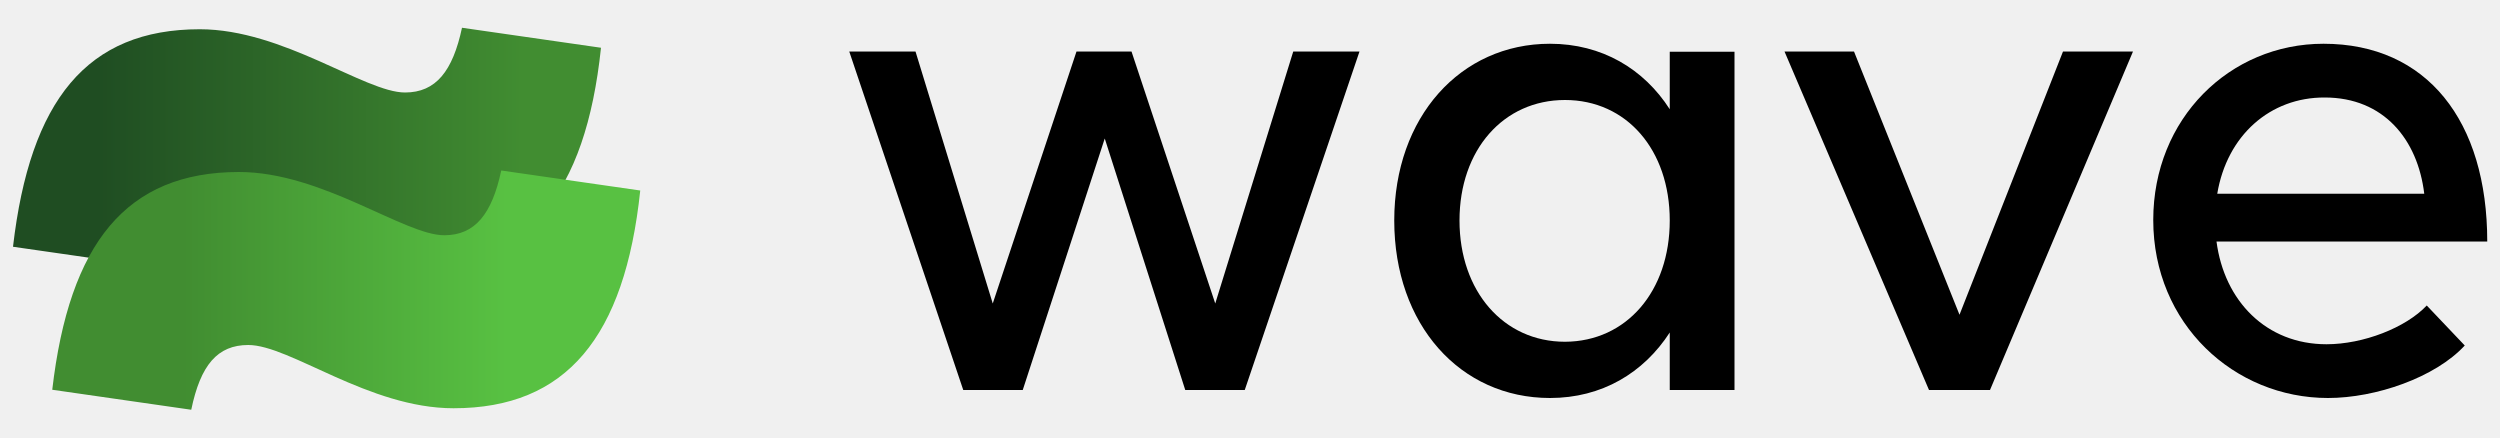
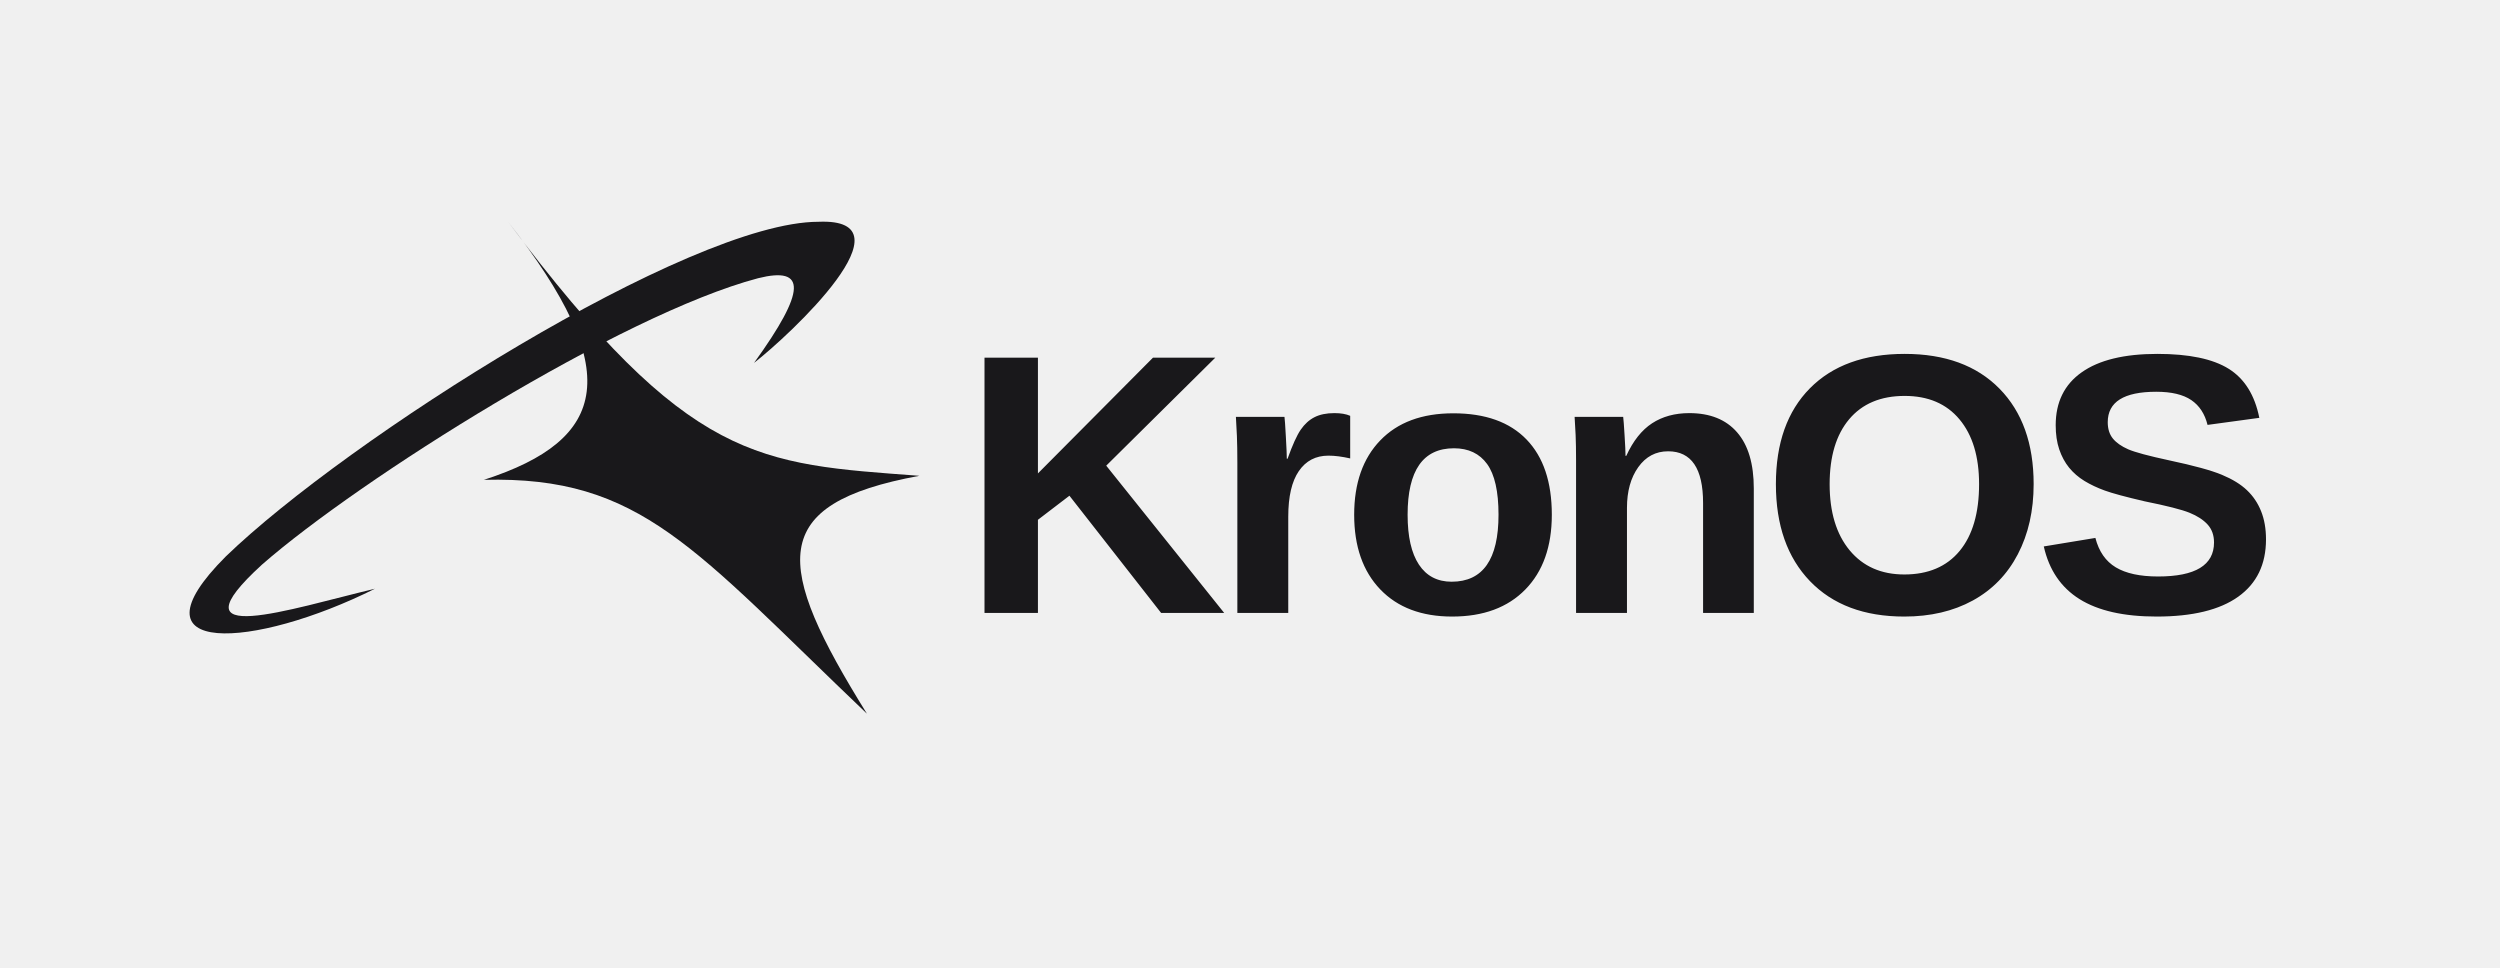
- <svg xmlns="http://www.w3.org/2000/svg" version="1.1" id="Layer_1" x="0px" y="0px" viewBox="0 0 1000 175" style="enable-background:new 0 0 1000 175;" xml:space="preserve">
-   <style type="text/css">
- 	.st0{fill:url(#SVGID_1_);}
- 	.st1{fill:url(#SVGID_00000097467401116752621440000013265923851559160252_);}
- 	.st2{fill:#FFFFFF;}
- 	.st3{fill:#58C142;}
- 	.st4{fill:url(#SVGID_00000026844058065691411450000001084298207851076753_);}
- 	.st5{fill:url(#SVGID_00000140695609015829564530000017877493759276215708_);}
- 	.st6{fill:url(#SVGID_00000172429467579424709090000016892278147863045285_);}
- 	.st7{fill:url(#SVGID_00000111161844774090145740000012271107721736914070_);}
- 	.st8{fill:url(#SVGID_00000159463458951391818050000007934417898368699555_);}
- 	.st9{fill:url(#SVGID_00000114048161574266679140000001630328408055608234_);}
- 	.st10{fill:url(#SVGID_00000181790832707237646570000012870231436607310721_);}
- 	.st11{fill:url(#SVGID_00000182504551275047381220000018143622223532349093_);}
- 	.st12{fill:url(#SVGID_00000182503296231706301150000015159284117431565225_);}
- 	.st13{fill:url(#SVGID_00000157991892590648824540000004483708798912232327_);}
- </style>
-   <g>
-     <path d="M339.7,20.6h26.5l30.9,100.8l33.5-100.8h22l33.5,100.8l31.2-100.8h26.5L497.9,156h-23.8L441.9,55.4L409.1,156h-23.8   L339.7,20.6z" />
-     <path d="M693.8,20.6V156h-25.9V133c-10.5,16.2-27.2,26.2-47.9,26.2c-35.9,0-62.3-29.3-62.3-71c0-41.4,26.5-70.7,62.3-70.7   c20.7,0,37.5,10,47.9,26.2v-23H693.8z M667.9,88.2c0-28.3-17.3-48.2-41.9-48.2c-24.6,0-42.2,19.9-42.2,48.2   c0,28.3,17.6,48.5,42.2,48.5C650.6,136.6,667.9,116.5,667.9,88.2z" />
-     <path d="M713.8,20.6h27.8l42.2,105.3l41.4-105.3h28L796,156h-24.4L713.8,20.6z" />
-     <path d="M970.7,122.2l15.2,16c-11.8,12.8-35.6,21-54.7,21c-37.5,0-69.9-29.6-69.9-71.2c0-40.6,30.6-70.5,68.1-70.5   c41.4,0,65.5,30.9,65.5,79.1H886.6c3.1,23.8,19.9,41.1,44,41.1C945.3,137.7,962.3,131.1,970.7,122.2z M886.9,77.5h82.8   c-2.6-21.7-16.2-38.5-39.8-38.5C908.1,38.9,890.8,54.1,886.9,77.5z" />
-   </g>
-   <g>
-     <linearGradient id="SVGID_1_" gradientUnits="userSpaceOnUse" x1="5.213" y1="58.909" x2="240.448" y2="58.909">
-       <stop offset="0.142" style="stop-color:#1F4D22" />
-       <stop offset="0.866" style="stop-color:#418D31" />
-     </linearGradient>
-     <path class="st0" d="M83.6,80.8c-12.3,0-19.1,8-22.8,25.9l-55.6-8C12,40.1,34.8,11.7,79.9,11.7C113.3,11.7,146,37,162,37   c12.4,0,19.1-8.6,22.8-25.9l55.6,8c-6.2,58.7-29.6,87.1-74.7,87.1C131.8,106.1,100.3,80.8,83.6,80.8z" />
-   </g>
-   <g>
-     <linearGradient id="SVGID_00000055697211621202625680000016003686276294146176_" gradientUnits="userSpaceOnUse" x1="20.917" y1="116.091" x2="256.152" y2="116.091">
-       <stop offset="0.222" style="stop-color:#418D31" />
-       <stop offset="0.773" style="stop-color:#58C142" />
-     </linearGradient>
-     <path style="fill:url(#SVGID_00000055697211621202625680000016003686276294146176_);" d="M99.3,138c-12.3,0-19.1,8-22.8,25.9   l-55.6-8c6.8-58.6,29.6-87.1,74.7-87.1c33.3,0,66.1,25.3,82.1,25.3c12.4,0,19.1-8.6,22.8-25.9l55.6,8   c-6.2,58.7-29.6,87.1-74.7,87.1C147.5,163.3,116,138,99.3,138z" />
+ <svg xmlns="http://www.w3.org/2000/svg" viewBox="0 0 620 240">
+   <style>.orbit-wordmark{fill:#19181b}@media(prefers-color-scheme:dark){.orbit-wordmark{fill:#f1e5d5}}</style>
+   <g class="orbit-wordmark">
+     <g transform="translate(-60 -100)">
+       <path d="M186 155 C215 192 211 209 180 219 C219 218 232 236 275 277 C252 240 250 225 288 218 C248 215 231 215 186 155Z" />
+       <path d="M116 238 C146 209 231 155 263 155 C287 154 256 183 247 190 C260 172 260 166 248 169 C214 178 149 219 125 240 C102 261 132 251 153 246 C123 261 91 263 116 238Z" />
+     </g>
+     <text x="238" y="152" font-family="Arial,Helvetica,sans-serif" font-size="92" font-weight="600" letter-spacing="-4">KronOS</text>
  </g>
</svg>
